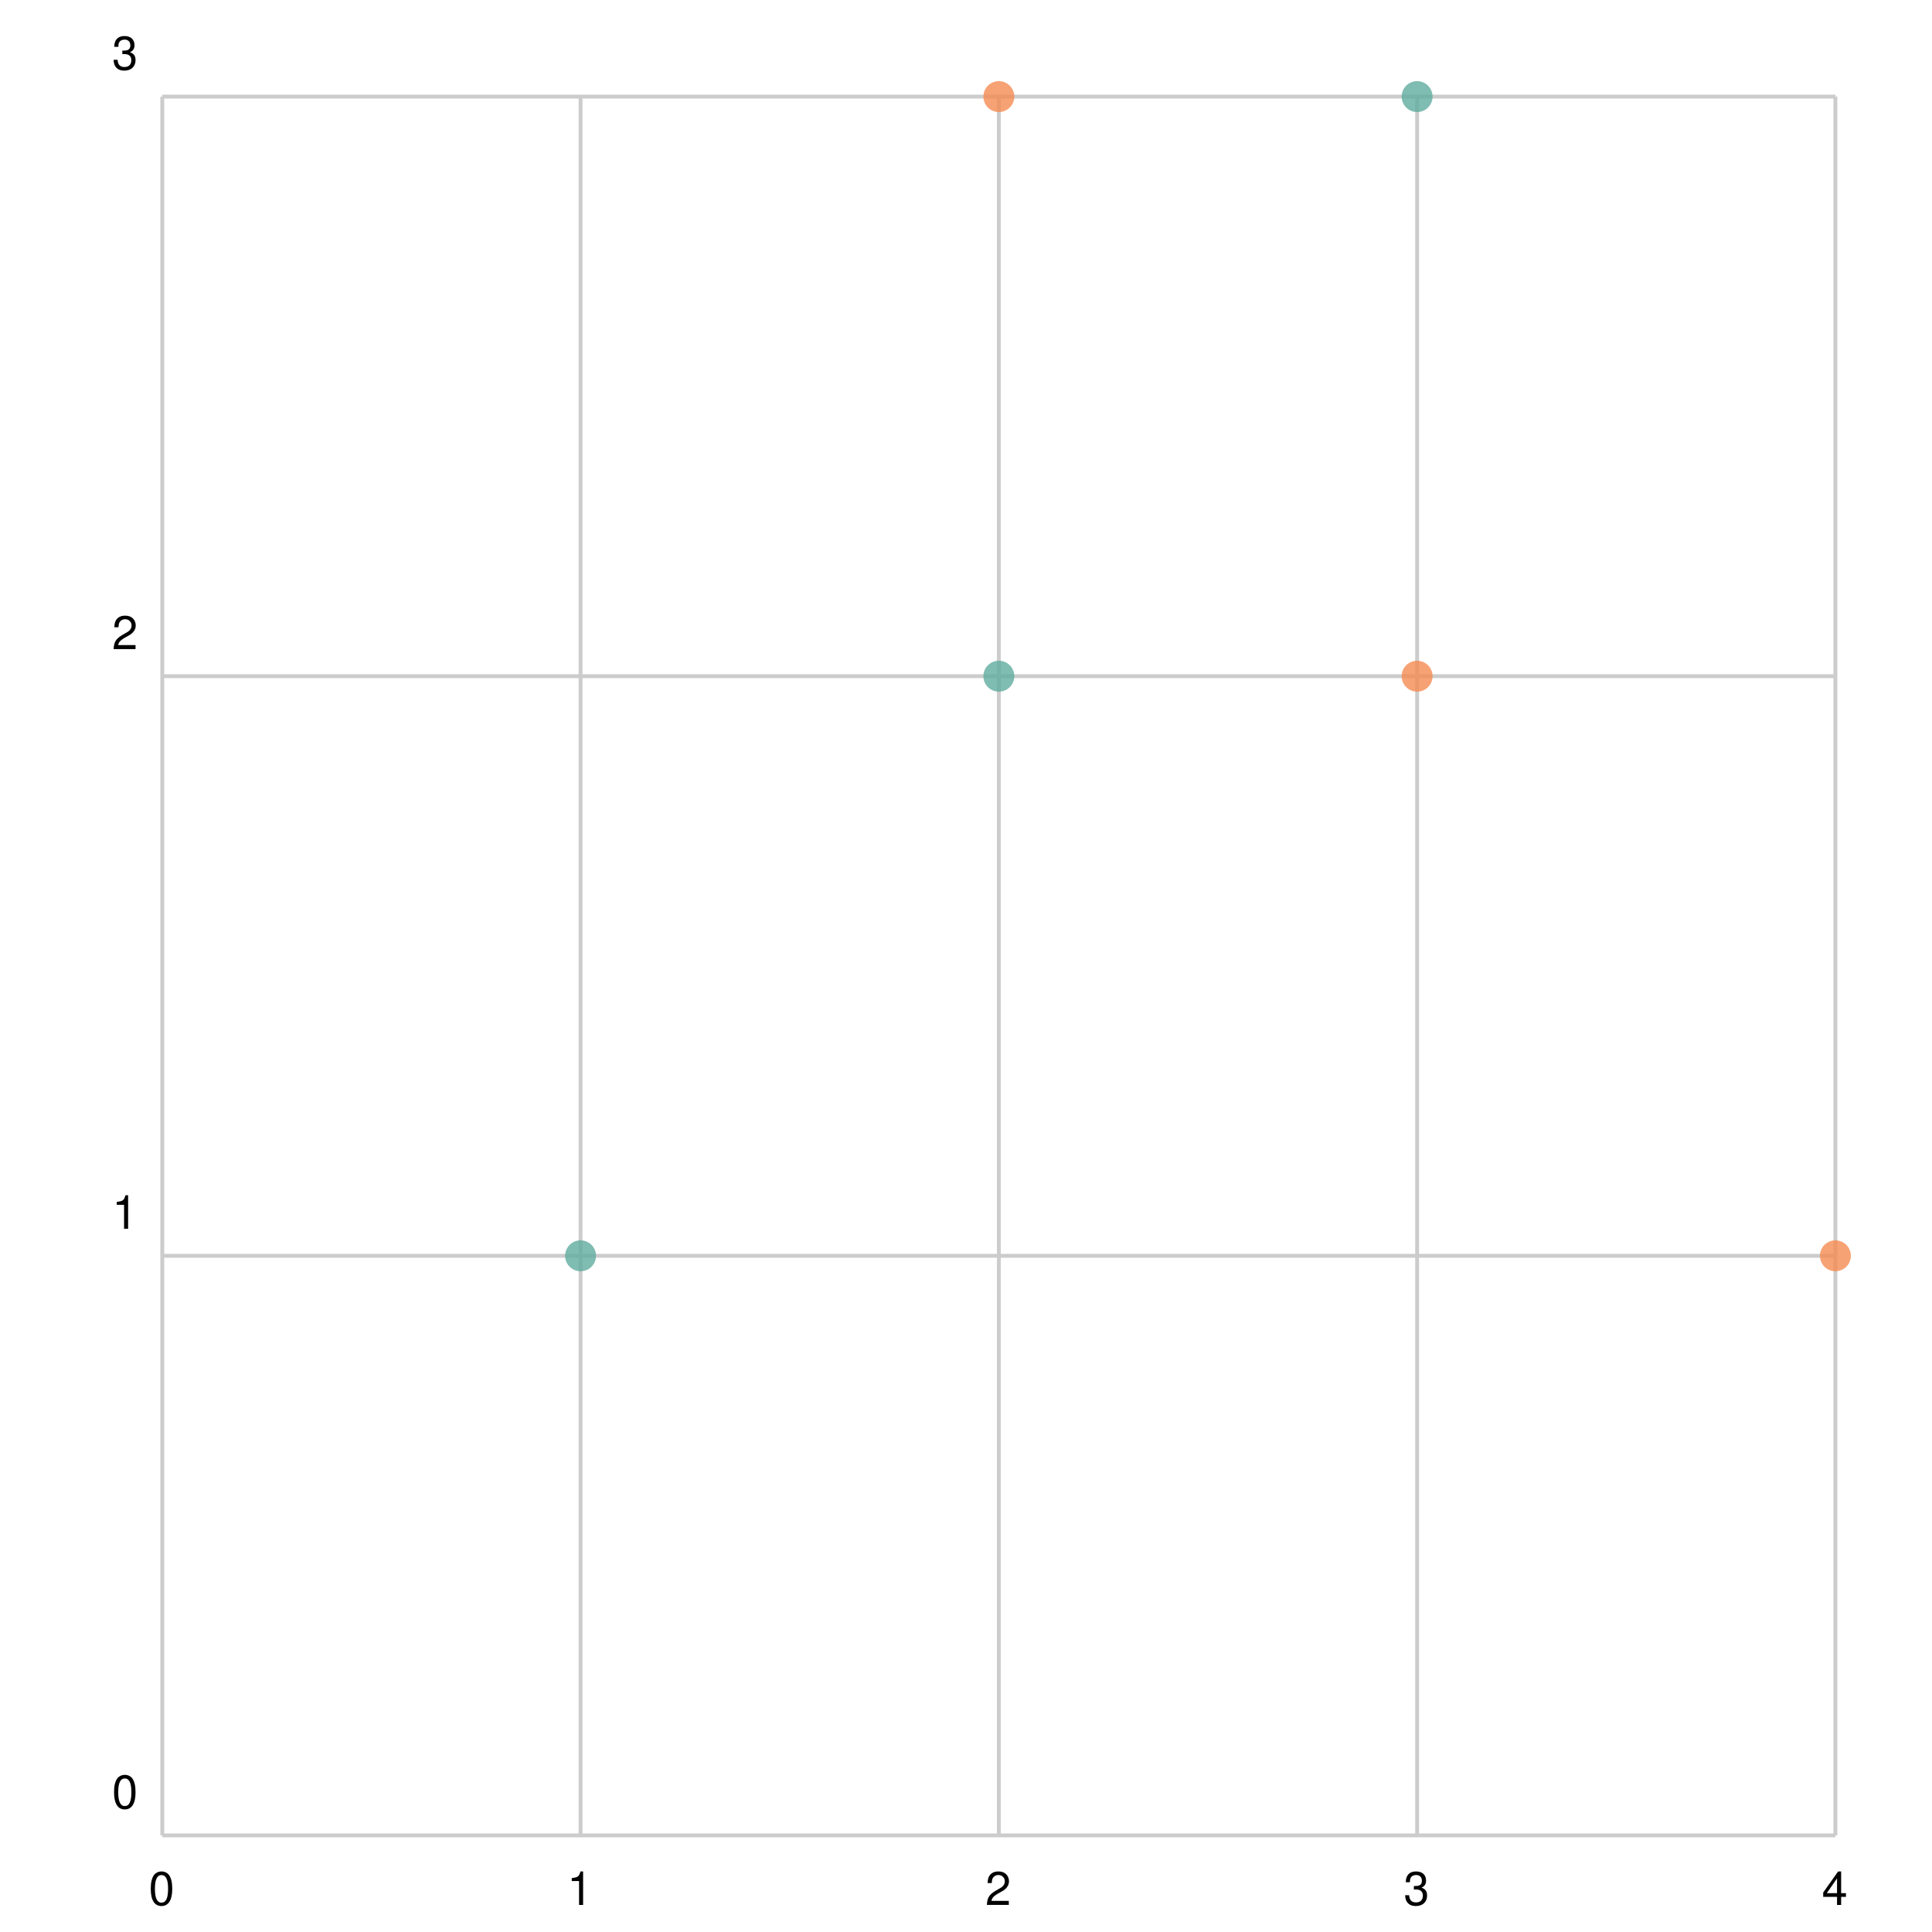
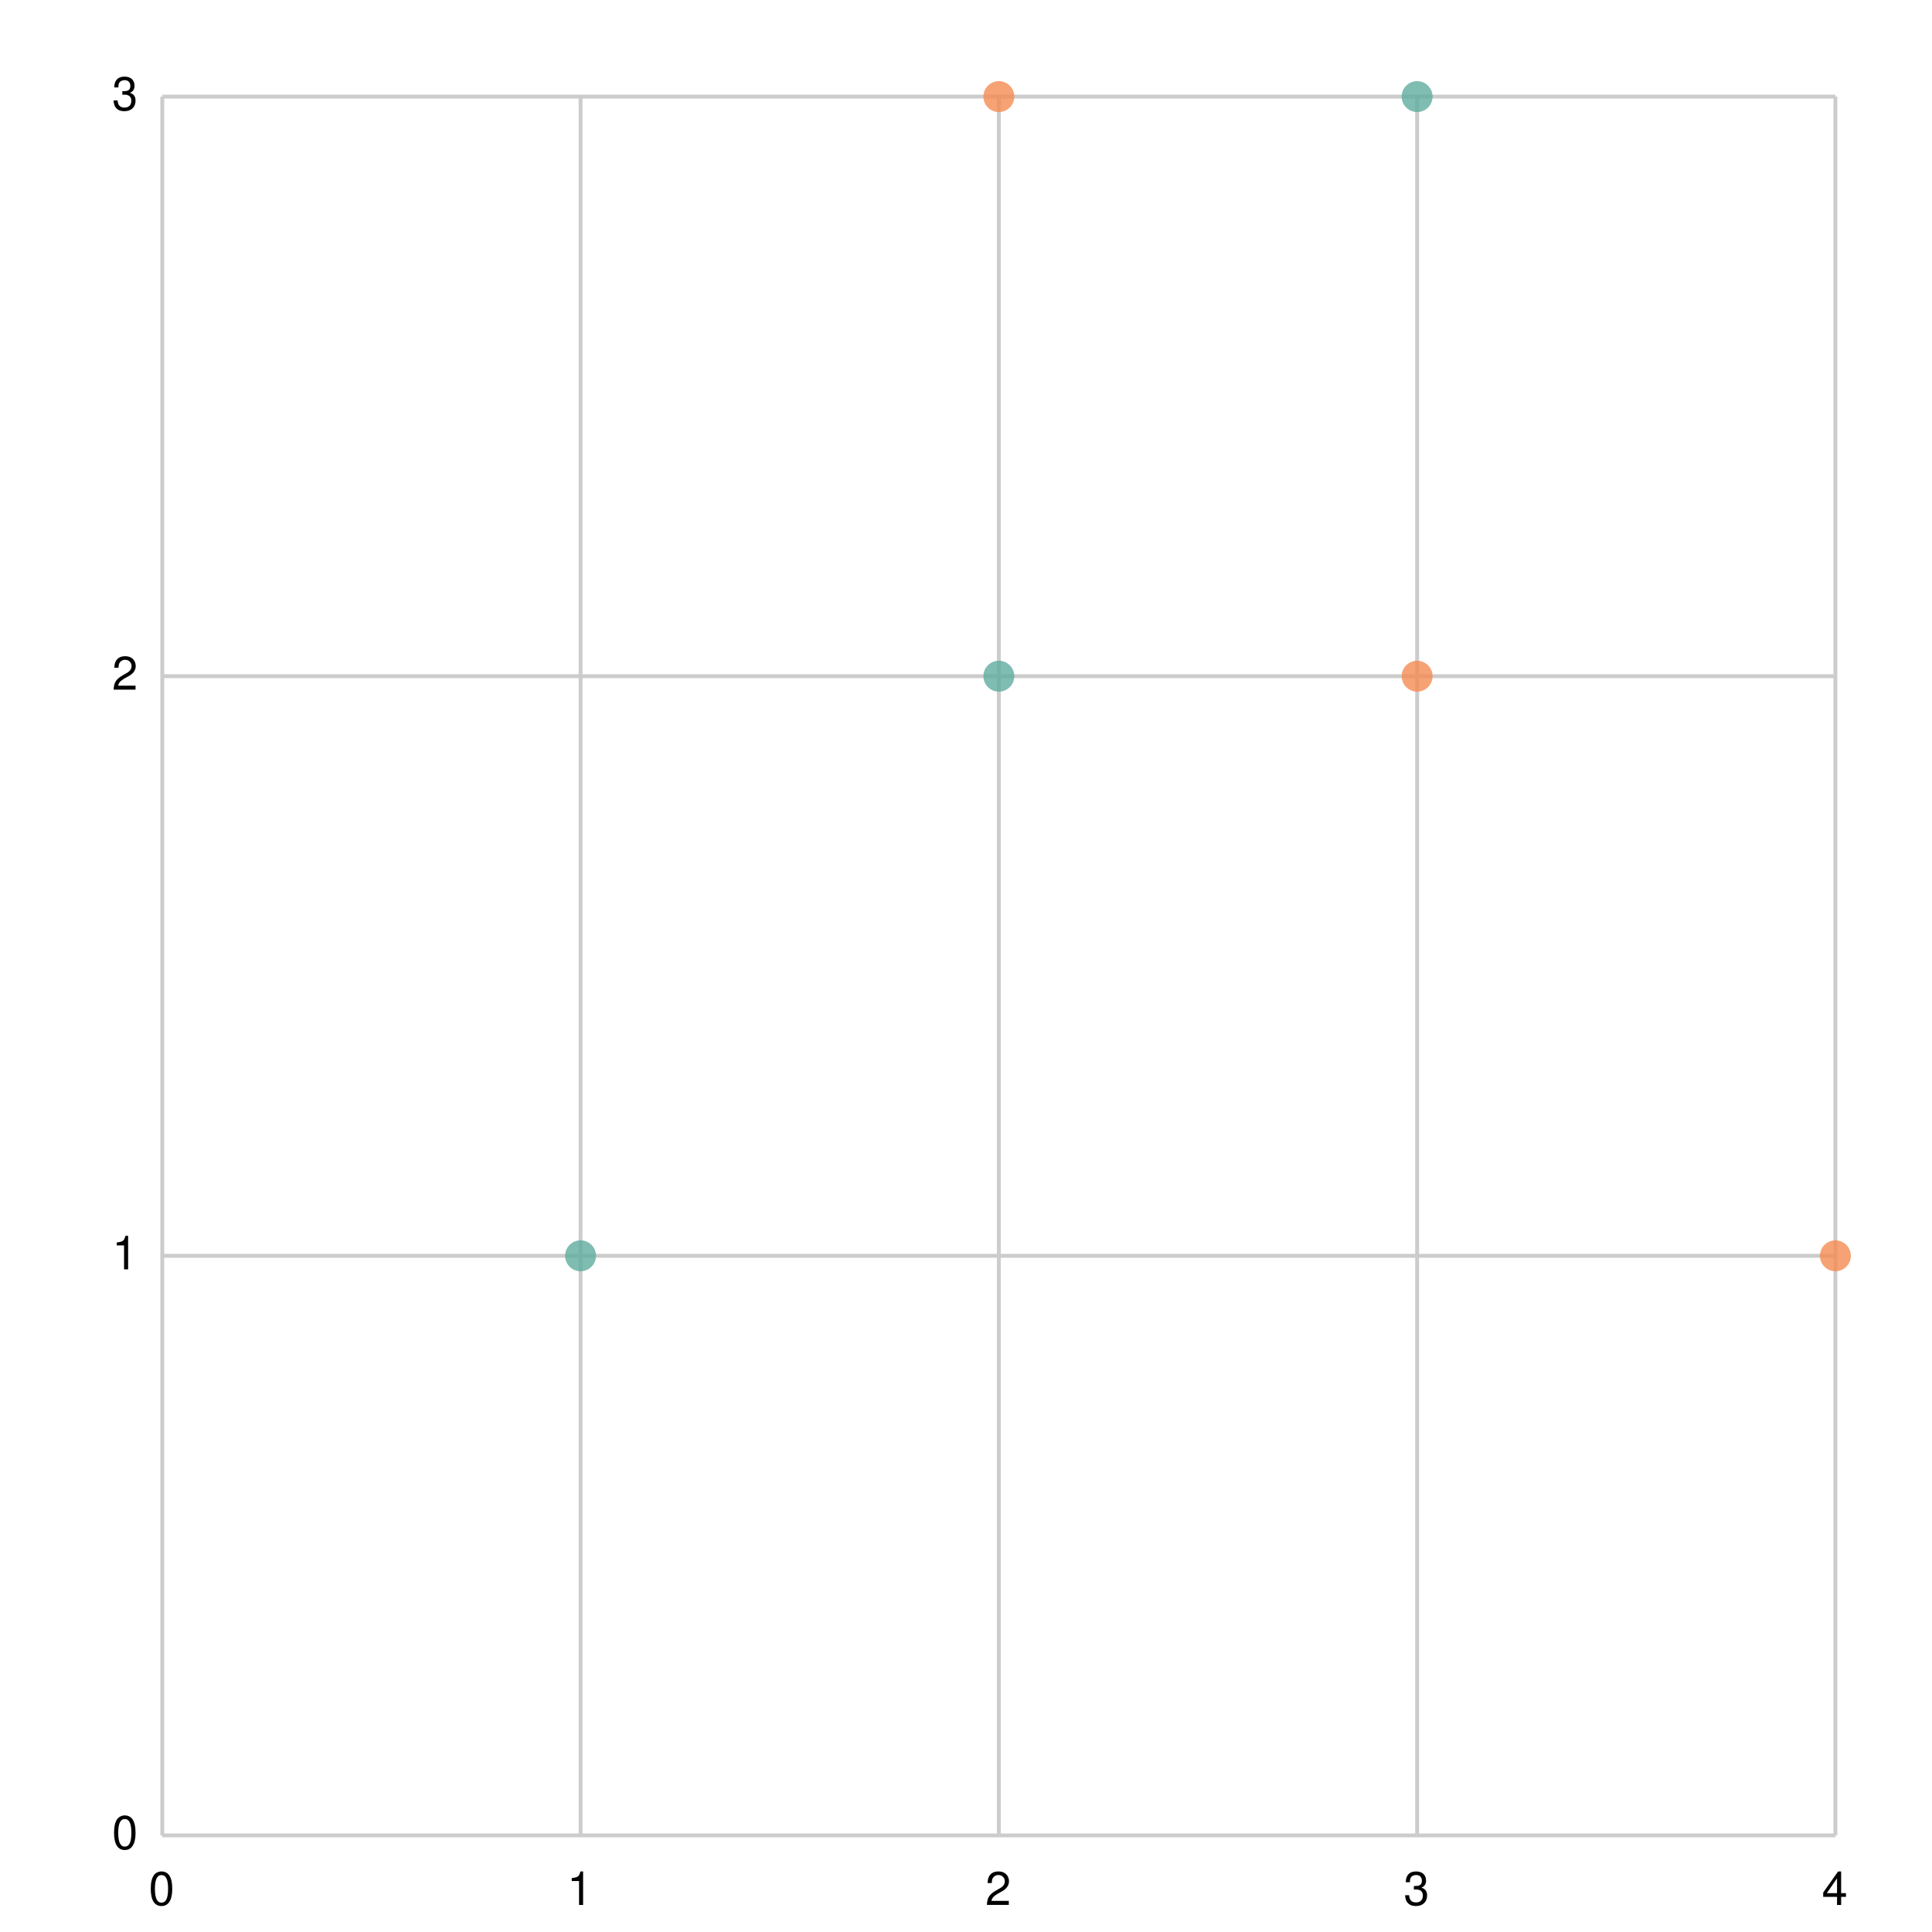
<svg xmlns="http://www.w3.org/2000/svg" width="500" height="500" viewBox="0 0 500 500">
  <path fill="white" d="M0 0 h500 v500 h-500 v-500Z" />
  <g>
-     <path stroke="#CCCCCC" stroke-dasharray="None" d="M0 0.0 h433.0 M0 150.0 h433.0 M0 300.0 h433.0 M0 450.0 h433.0 M0 450.0 h433.0" transform="translate(42.0, 25.0)" />
+     <path stroke="#CCCCCC" stroke-dasharray="None" d="M0 0.0 h433.0 M0 150.0 h433.0 M0 300.0 h433.0 M0 450.0 h433.0" transform="translate(42.0, 25.0)" />
    <g font-size="12" font-family="Helvetica" transform="translate(36.0, 25.0)">
-       <text x="0" y="0.0" transform="translate(-7, -7.0)">3</text>
-       <text x="0" y="150.0" transform="translate(-7, -7.0)">2</text>
-       <text x="0" y="300.0" transform="translate(-7, -7.0)">1</text>
-       <text x="0" y="450.0" transform="translate(-7, -7.0)">0</text>
+       <text x="0" y="0.0" transform="translate(-7, 3.5)">3</text>
+       <text x="0" y="150.0" transform="translate(-7, 3.5)">2</text>
+       <text x="0" y="300.0" transform="translate(-7, 3.5)">1</text>
+       <text x="0" y="450.0" transform="translate(-7, 3.5)">0</text>
    </g>
  </g>
  <g>
    <path stroke="#CCCCCC" stroke-dasharray="None" d="M433.0 0 v450.0 M324.75 0 v450.0 M216.5 0 v450.0 M108.25 0 v450.0 M0.0 0 v450.0" transform="translate(42.0, 25.0)" />
    <g font-size="12" font-family="Helvetica" transform="translate(42.0, 43.0)">
      <text x="433.0" y="450.0" transform="translate(-3.5, 0)">4</text>
      <text x="324.75" y="450.0" transform="translate(-3.5, 0)">3</text>
      <text x="216.5" y="450.0" transform="translate(-3.5, 0)">2</text>
      <text x="108.25" y="450.0" transform="translate(-3.5, 0)">1</text>
      <text x="0.0" y="450.0" transform="translate(-3.5, 0)">0</text>
    </g>
  </g>
  <g opacity="0.8" transform="translate(-25.0, -25.0) rotate(180, 250.0, 250.0) scale(-1, 1) translate(-433.0, 0)">
    <g fill="#5fab9e">
      <circle cx="108.25" cy="150.0" r="4" />
      <circle cx="216.5" cy="300.0" r="4" />
      <circle cx="324.75" cy="450.0" r="4" />
    </g>
    <g fill="#f58b51">
      <circle cx="216.5" cy="450.0" r="4" />
      <circle cx="324.75" cy="300.0" r="4" />
      <circle cx="433.0" cy="150.0" r="4" />
    </g>
  </g>
</svg>
